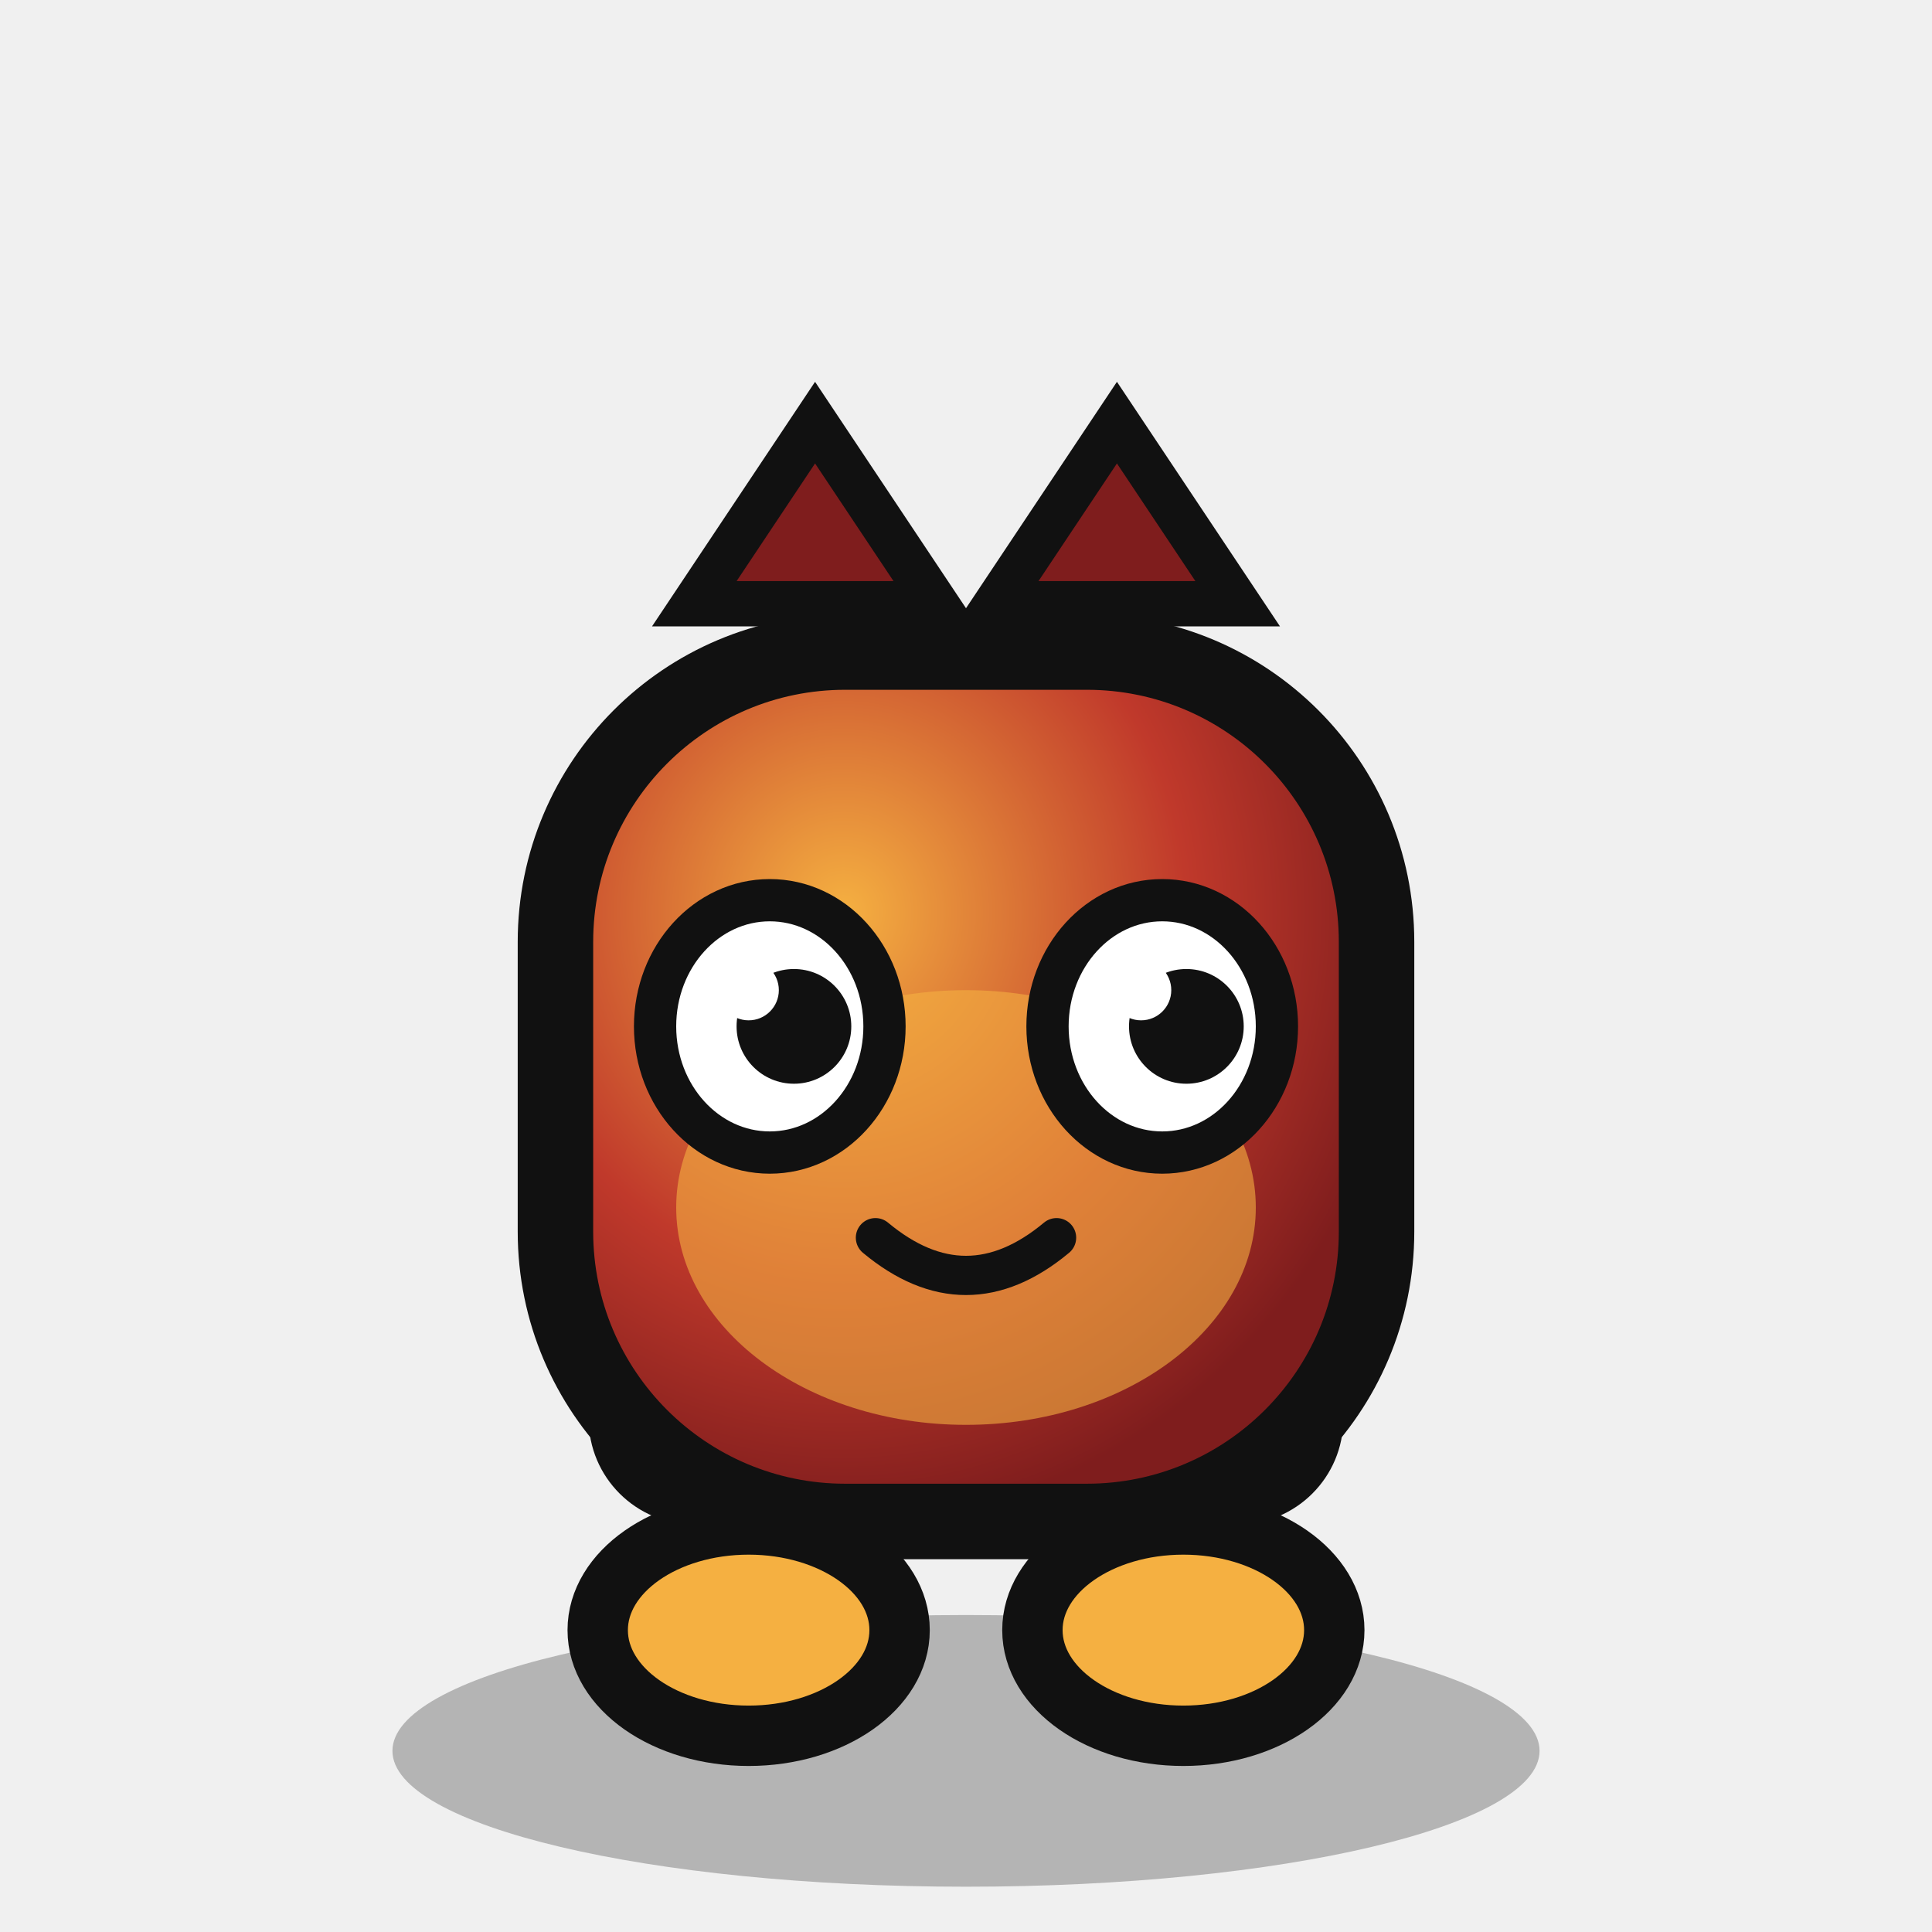
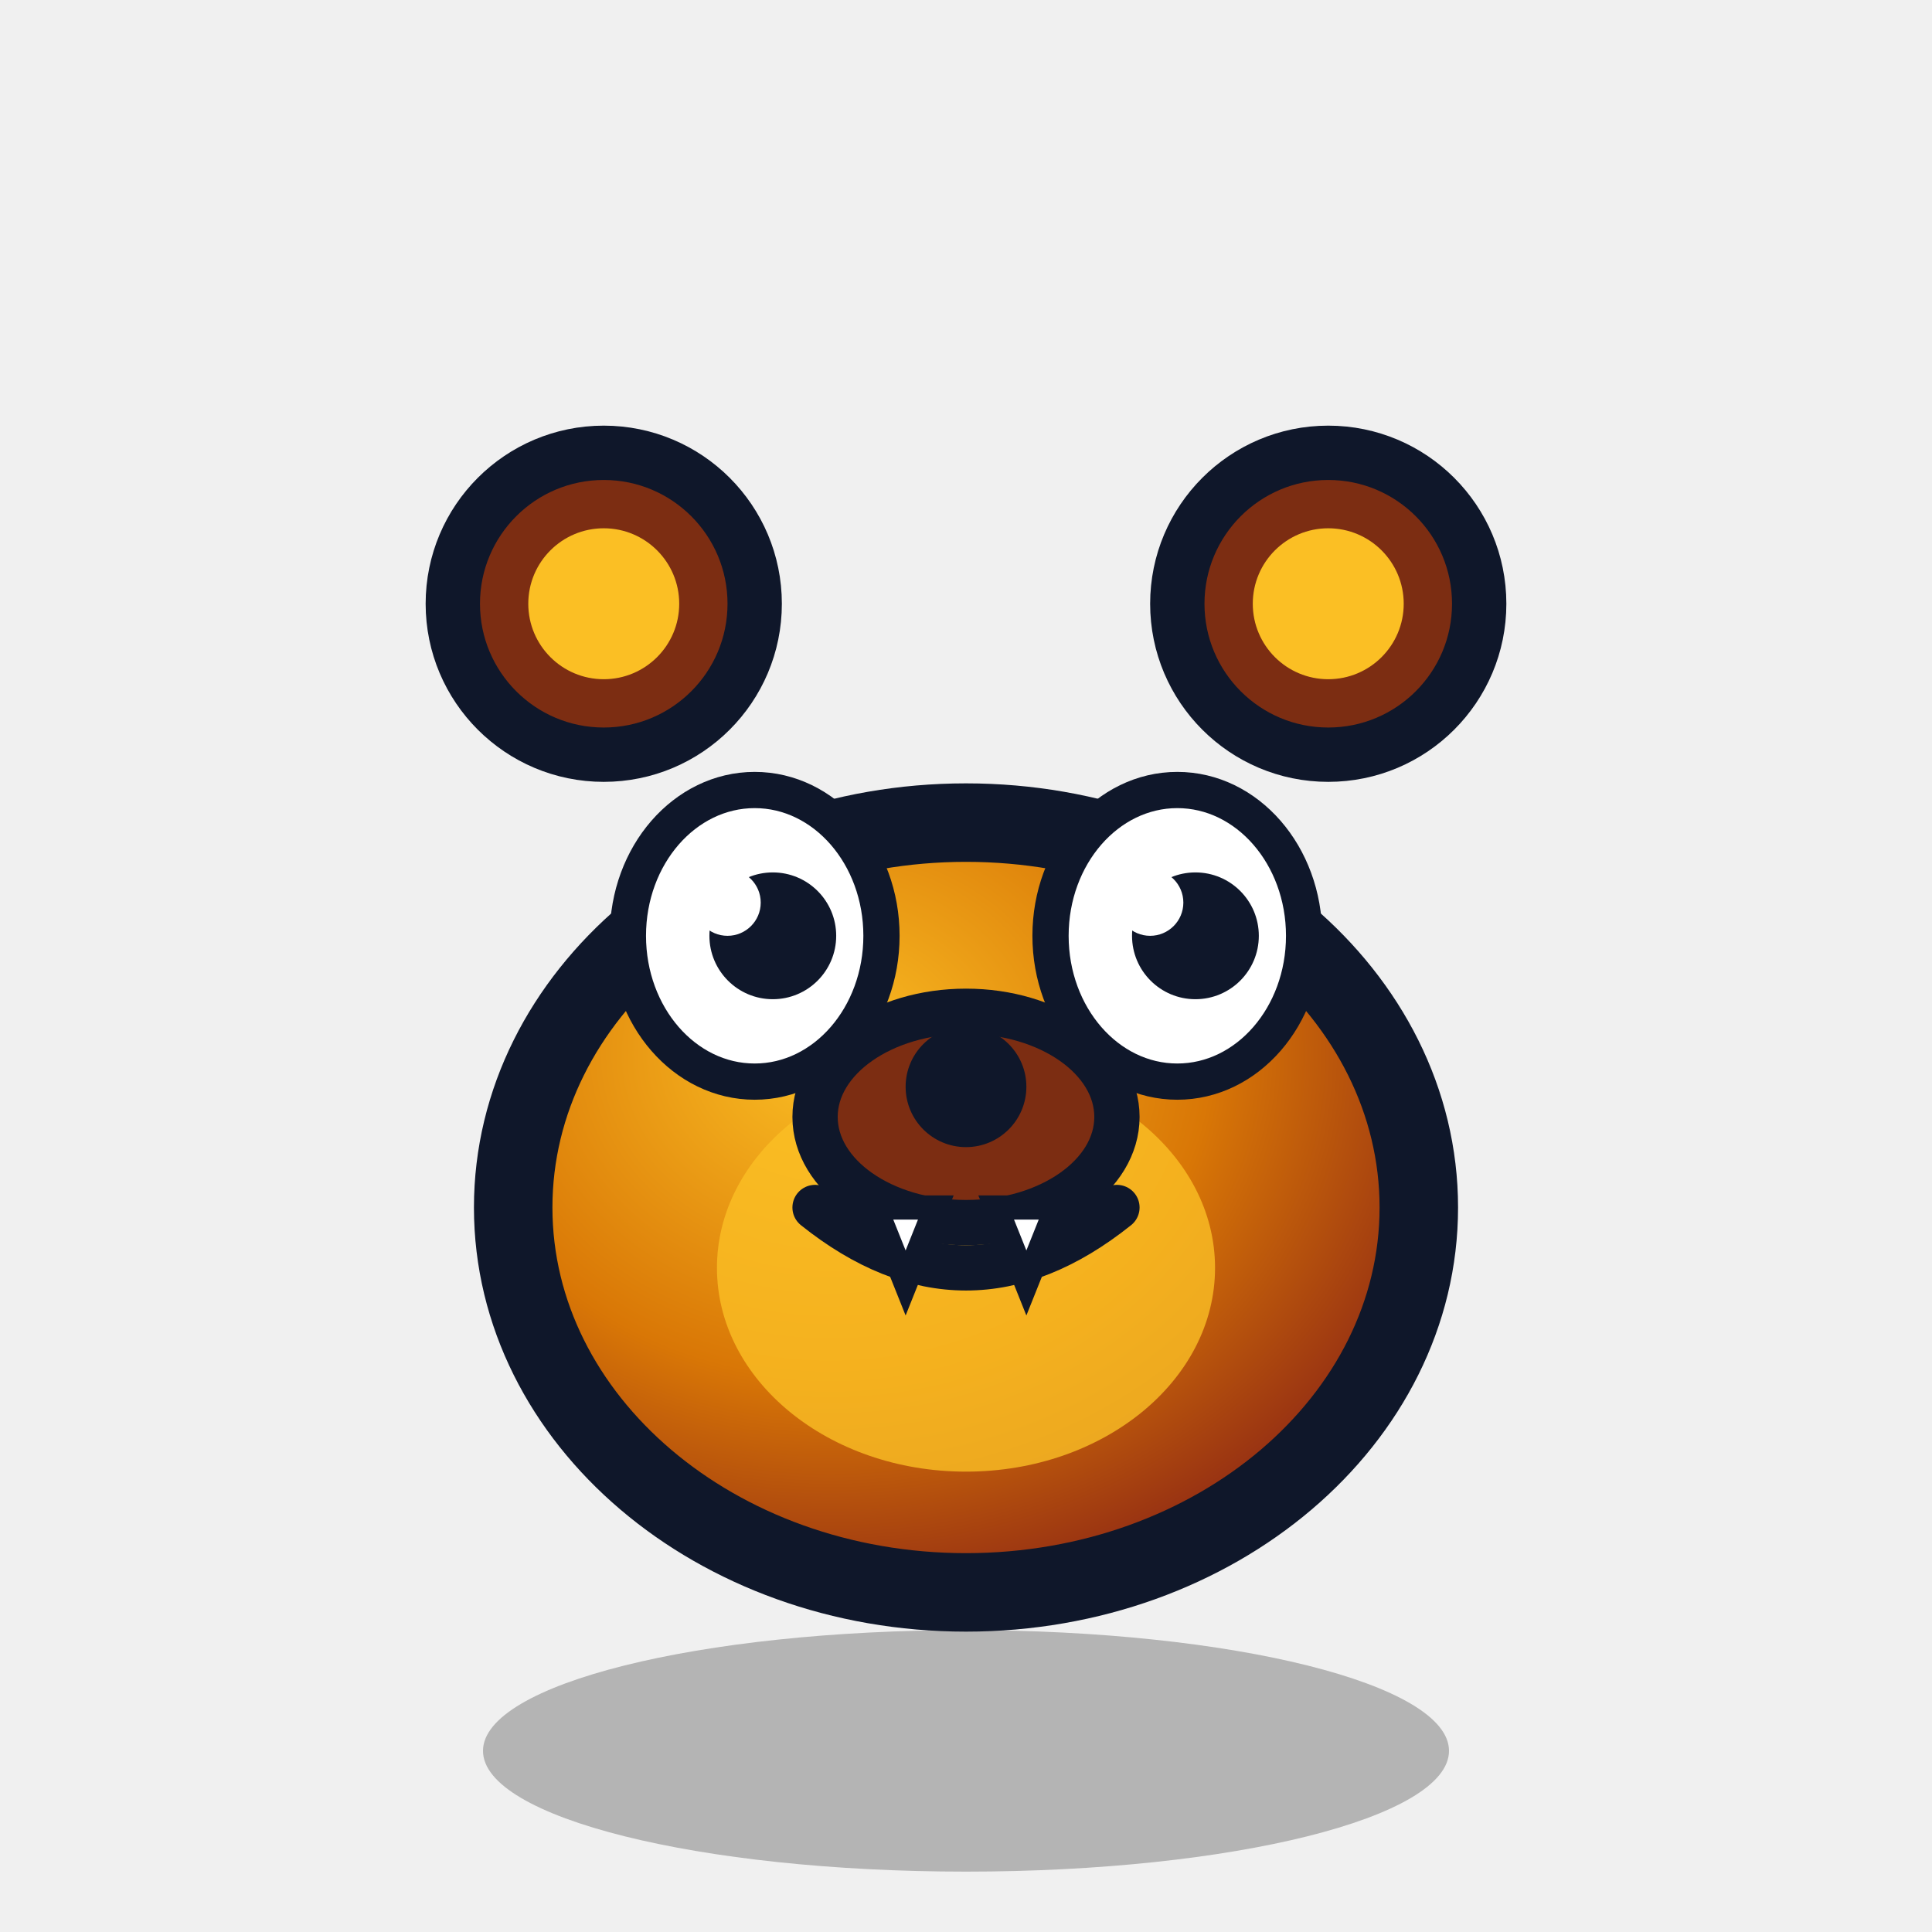
<svg xmlns="http://www.w3.org/2000/svg" viewBox="0 0 64 64" width="64" height="64">
  <defs>
    <radialGradient id="grad" cx="35%" cy="30%" r="70%">
-       <stop offset="0%" stop-color="#F5B041" />
-       <stop offset="60%" stop-color="#C0392B" />
-       <stop offset="100%" stop-color="#7F1D1D" />
+       <stop offset="0%" stop-color="#FBBF24" />
+       <stop offset="60%" stop-color="#D97706" />
+       <stop offset="100%" stop-color="#9A3412" />
    </radialGradient>
  </defs>
-   <ellipse cx="32" cy="58" rx="19" ry="4.5" fill="#000" opacity="0.25" />
-   <rect x="20" y="44" width="24" height="6" rx="3" fill="#7F1D1D" stroke="#111" stroke-width="1" />
-   <rect x="22" y="42" width="20" height="2" fill="#FFF" />
-   <polygon points="23,20 27,14 31,20" fill="#7F1D1D" stroke="#111" stroke-width="1.5" />
-   <polygon points="33,20 37,14 41,20" fill="#7F1D1D" stroke="#111" stroke-width="1.5" />
-   <rect x="18.4" y="21.6" width="27.2" height="28.8" rx="9.6" fill="url(#grad)" stroke="#111" stroke-width="2.5" />
-   <ellipse cx="32" cy="40" rx="9.6" ry="7.2" fill="#F5B041" opacity="0.6" />
-   <ellipse cx="24.8" cy="54" rx="5" ry="3.5" fill="#F5B041" stroke="#111" stroke-width="2" />
-   <ellipse cx="39.2" cy="54" rx="5" ry="3.5" fill="#F5B041" stroke="#111" stroke-width="2" />
-   <ellipse cx="25.5" cy="34" rx="3.8" ry="4.18" fill="#FFFFFF" stroke="#111" stroke-width="1.4" />
-   <circle cx="26.3" cy="34" r="1.9" fill="#111" />
-   <circle cx="24.8" cy="32.8" r="1" fill="#FFF" />
-   <ellipse cx="38.5" cy="34" rx="3.8" ry="4.18" fill="#FFFFFF" stroke="#111" stroke-width="1.4" />
-   <circle cx="39.3" cy="34" r="1.9" fill="#111" />
-   <circle cx="37.8" cy="32.8" r="1" fill="#FFF" />
-   <path d="M 29 41 Q 32 43.5 35 41" stroke="#111" stroke-width="1.3" fill="none" stroke-linecap="round" />
+   <ellipse cx="32" cy="58" rx="16" ry="4" fill="#000000" opacity="0.25" />
+   <circle cx="20" cy="20" r="5" fill="#7C2D12" stroke="#0F172A" stroke-width="1.8" />
+   <circle cx="20" cy="20" r="2.5" fill="#FBBF24" />
+   <circle cx="44" cy="20" r="5" fill="#7C2D12" stroke="#0F172A" stroke-width="1.8" />
+   <circle cx="44" cy="20" r="2.5" fill="#FBBF24" />
+   <ellipse cx="32" cy="40" rx="15" ry="12.75" fill="url(#grad)" stroke="#0F172A" stroke-width="2.6" />
+   <ellipse cx="32" cy="42" rx="8.25" ry="6.75" fill="#FBBF24" opacity="0.8" />
+   <ellipse cx="32" cy="37" rx="5" ry="3.5" fill="#7C2D12" stroke="#0F172A" stroke-width="1.5" />
+   <circle cx="32" cy="36" r="2" fill="#0F172A" />
+   <ellipse cx="25" cy="31" rx="4.2" ry="4.83" fill="#FFFFFF" stroke="#0F172A" stroke-width="1.2" />
+   <circle cx="25.6" cy="31" r="2.1" fill="#0F172A" />
+   <circle cx="24.1" cy="29.9" r="1.1" fill="#FFFFFF" />
+   <ellipse cx="39" cy="31" rx="4.2" ry="4.83" fill="#FFFFFF" stroke="#0F172A" stroke-width="1.2" />
+   <circle cx="39.6" cy="31" r="2.1" fill="#0F172A" />
+   <circle cx="38.1" cy="29.9" r="1.1" fill="#FFFFFF" />
+   <path d="M 27 40 Q 32 44 37 40" stroke="#0F172A" stroke-width="1.5" fill="none" stroke-linecap="round" />
+   <polygon points="29,40 30,42.5 31,40" fill="#FFFFFF" stroke="#0F172A" stroke-width="0.8" />
+   <polygon points="33,40 34,42.5 35,40" fill="#FFFFFF" stroke="#0F172A" stroke-width="0.8" />
</svg>
